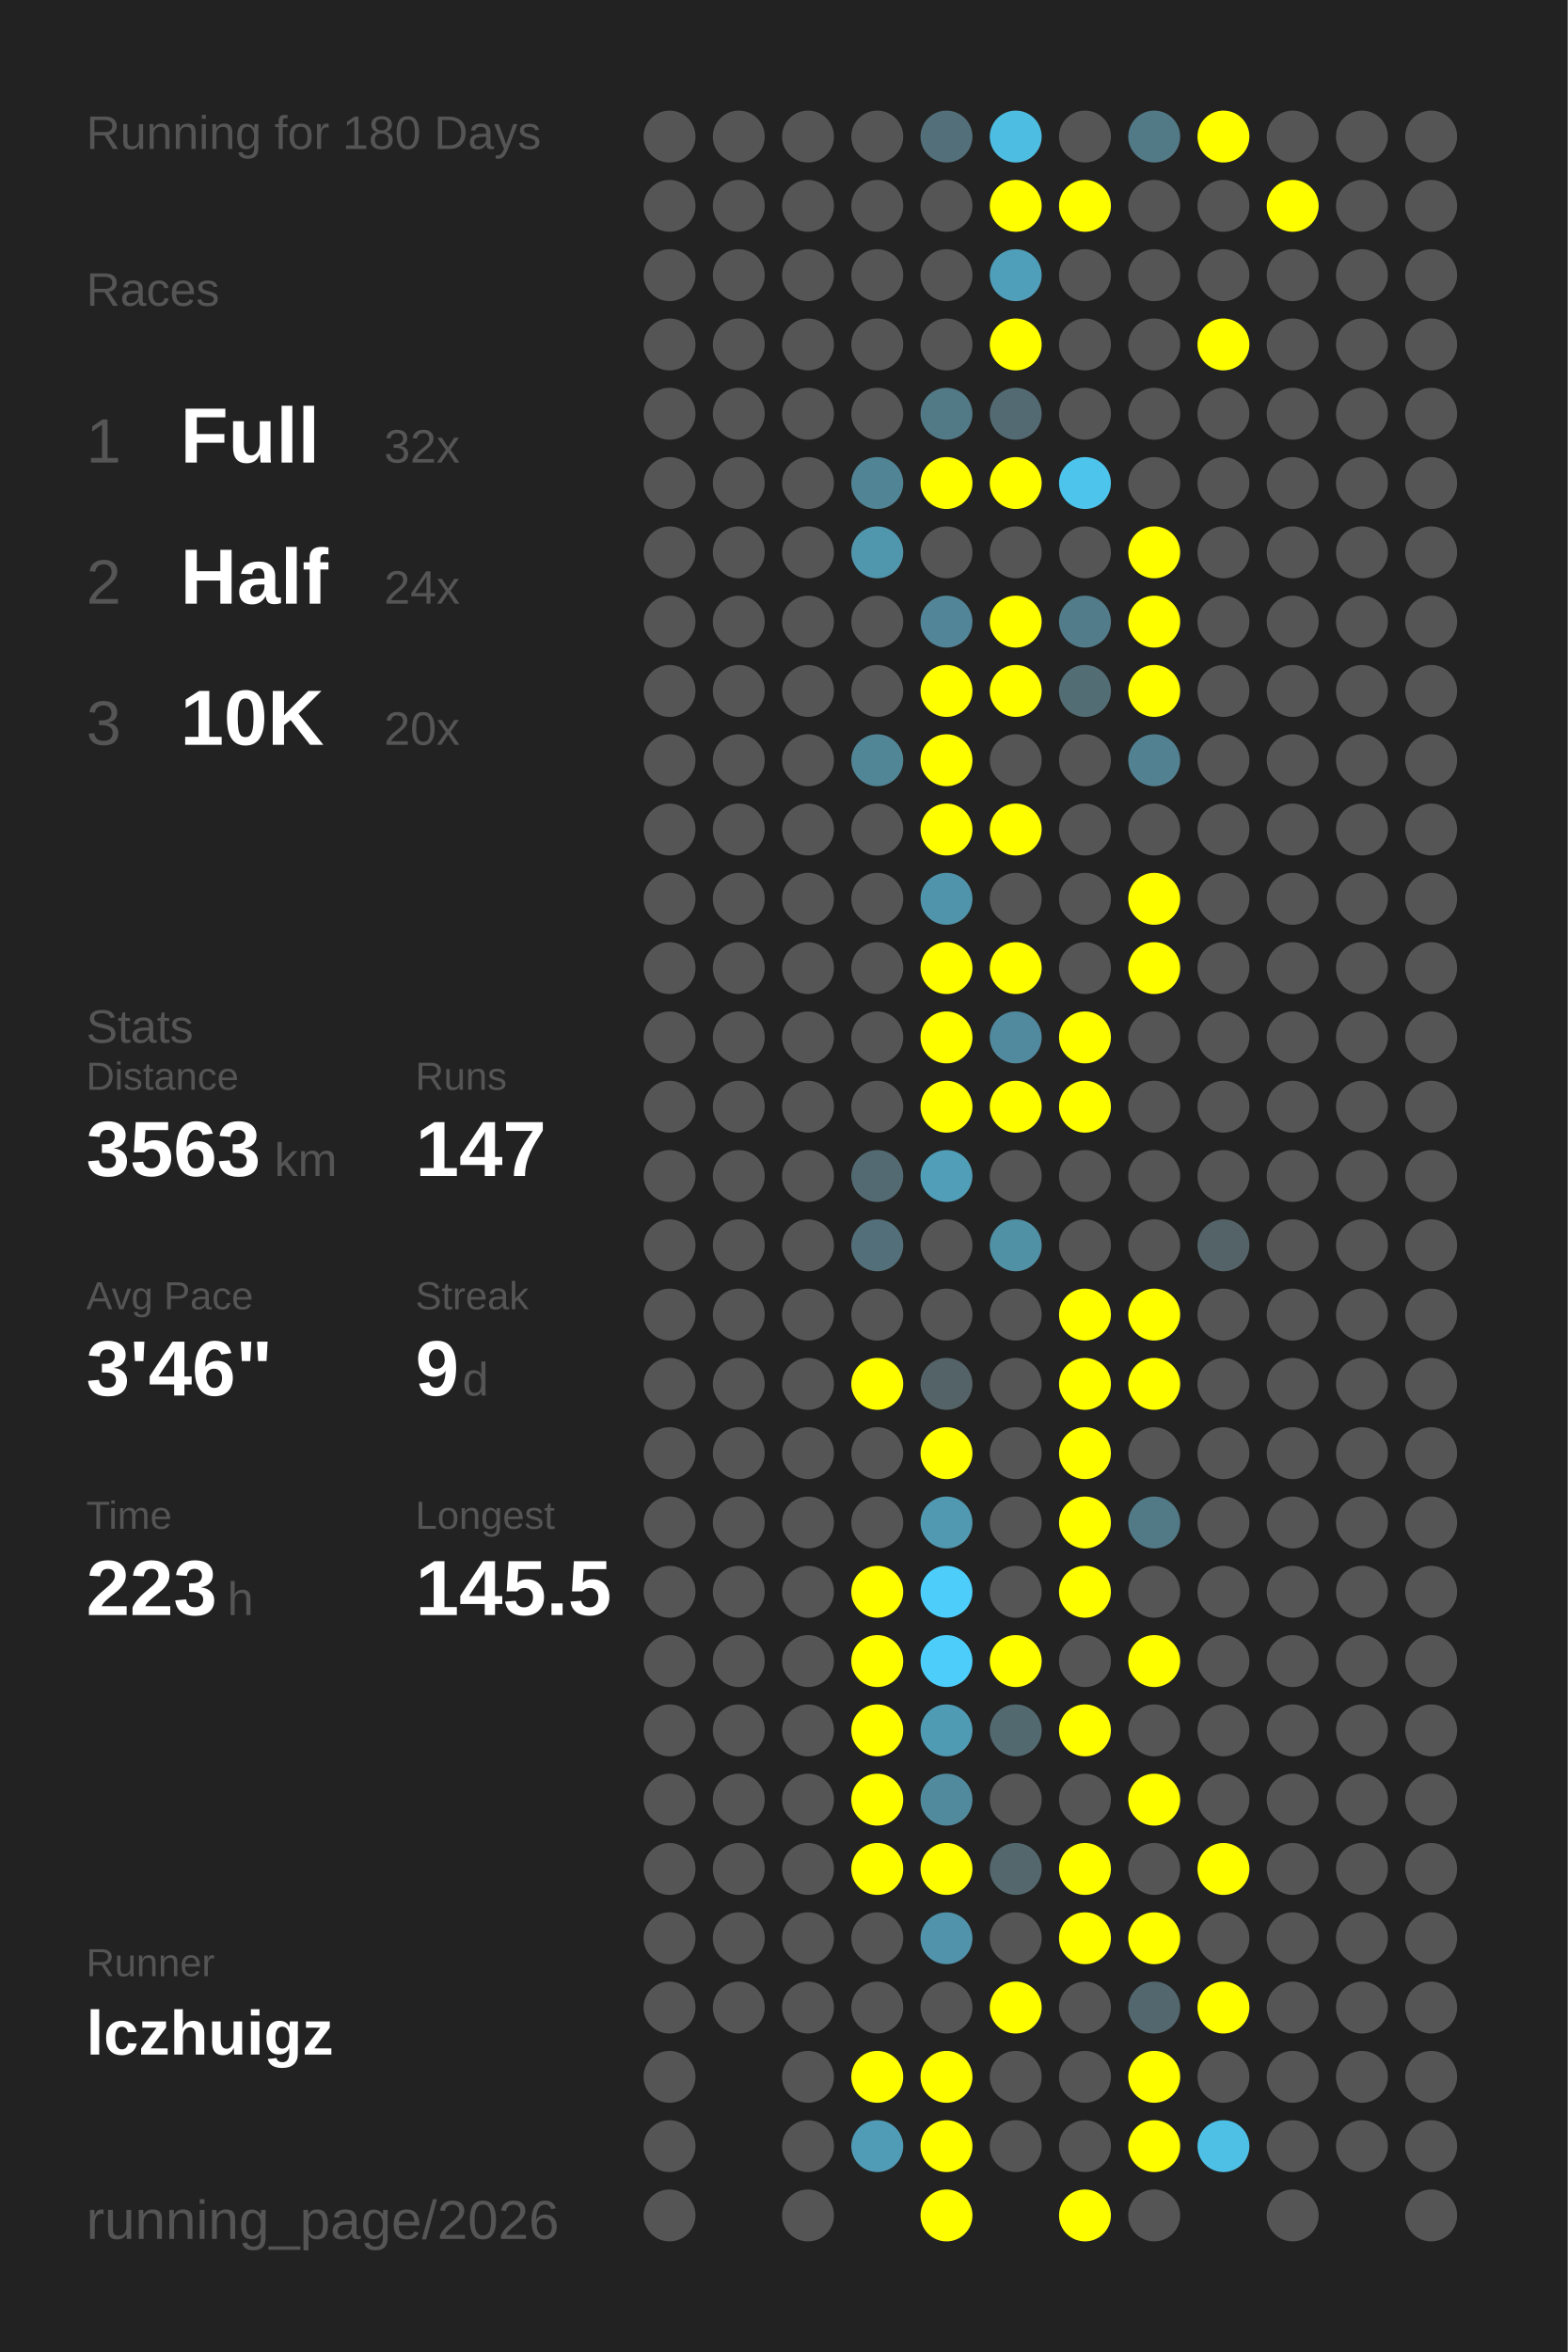
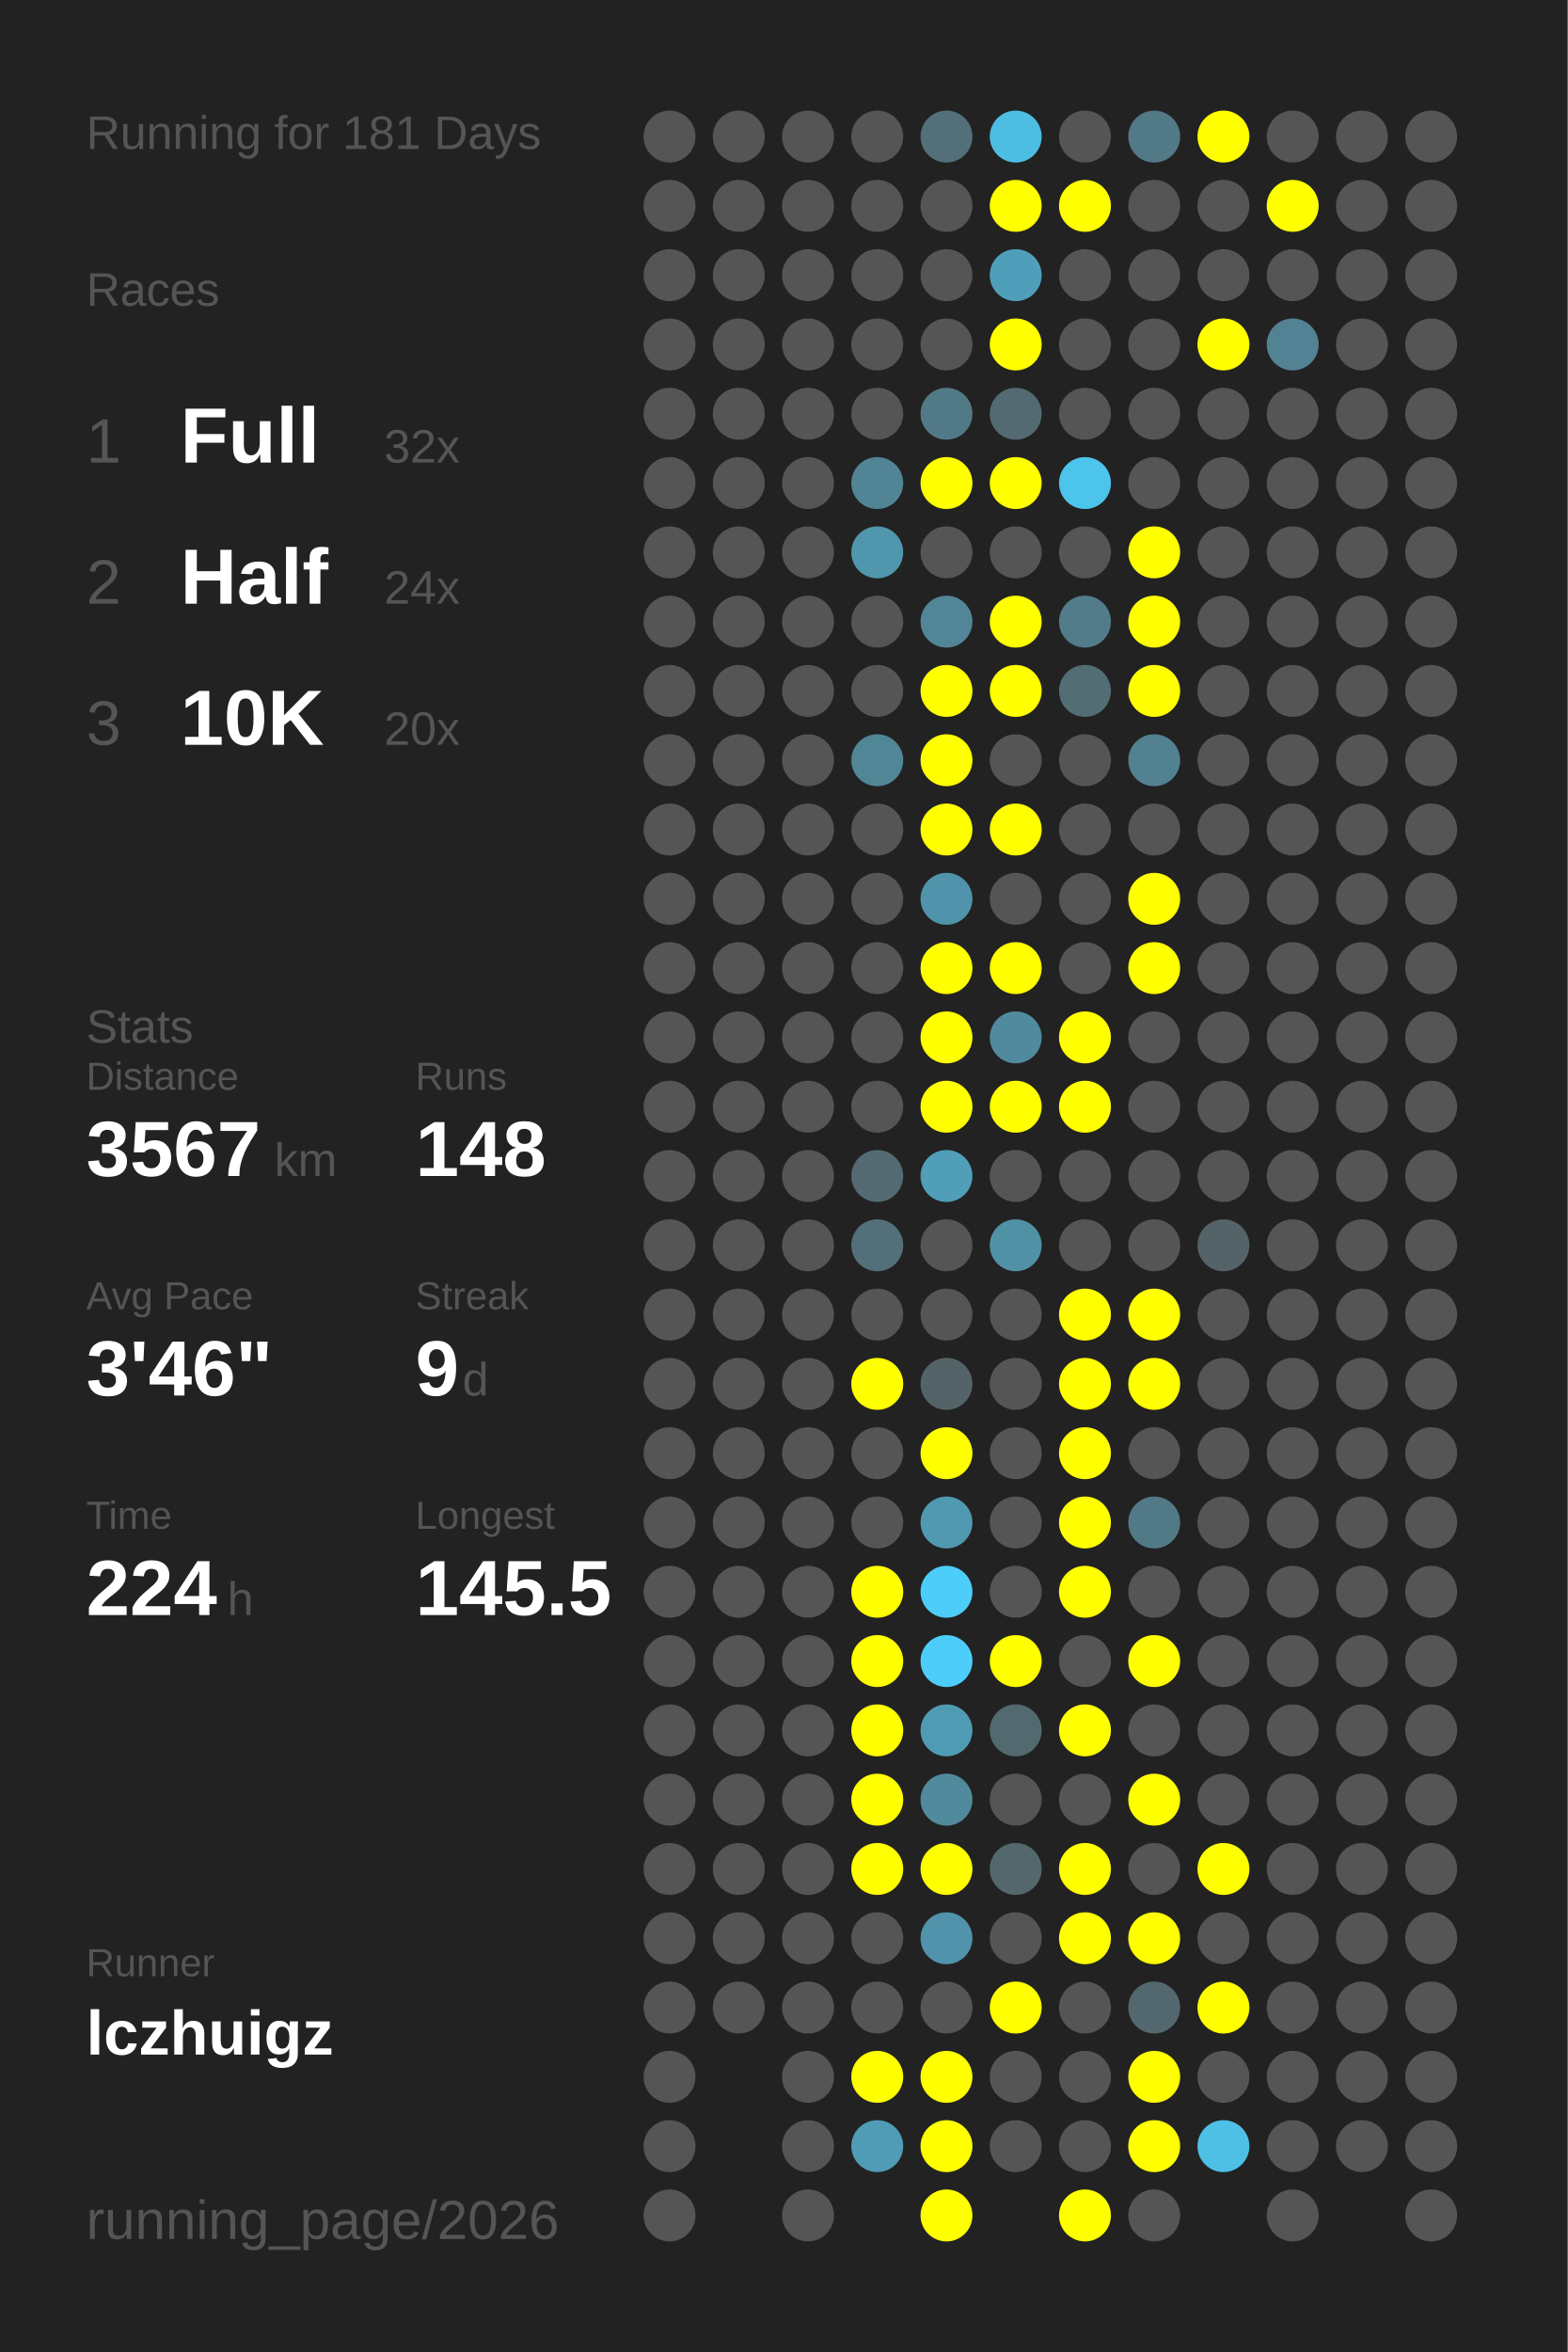
<svg xmlns="http://www.w3.org/2000/svg" baseProfile="full" height="300mm" version="1.1" viewBox="0,0,200,300" width="200mm">
  <defs />
  <rect fill="#222222" height="300" width="200" x="0" y="0" />
-   <text fill="#555555" style="font-size:6px; font-family:Arial;" x="11" y="19">Running for 180 Days</text>
+   <text fill="#555555" style="font-size:6px; font-family:Arial;" x="11" y="19">Running for 181 Days</text>
  <text fill="#555555" style="font-size:6px; font-family:Arial;" x="11" y="39">Races</text>
  <text fill="#555555" style="font-size:8px; font-family:Arial;" x="11" y="59">1</text>
  <text fill="#FFFFFF" style="font-size:10px; font-family:Arial; font-weight:bold;" x="23" y="59">Full</text>
  <text fill="#555555" style="font-size:6px; font-family:Arial;" x="49" y="59">32x</text>
  <text fill="#555555" style="font-size:8px; font-family:Arial;" x="11" y="77">2</text>
  <text fill="#FFFFFF" style="font-size:10px; font-family:Arial; font-weight:bold;" x="23" y="77">Half</text>
  <text fill="#555555" style="font-size:6px; font-family:Arial;" x="49" y="77">24x</text>
  <text fill="#555555" style="font-size:8px; font-family:Arial;" x="11" y="95">3</text>
  <text fill="#FFFFFF" style="font-size:10px; font-family:Arial; font-weight:bold;" x="23" y="95">10K</text>
  <text fill="#555555" style="font-size:6px; font-family:Arial;" x="49" y="95">20x</text>
  <text fill="#555555" style="font-size:6px; font-family:Arial;" x="11" y="133">Stats</text>
  <text fill="#555555" style="font-size:5px; font-family:Arial;" x="11" y="139">Distance</text>
-   <text fill="#FFFFFF" style="font-size:10px; font-family:Arial; font-weight:bold;" x="11" y="150">3563</text>
+   <text fill="#FFFFFF" style="font-size:10px; font-family:Arial; font-weight:bold;" x="11" y="150">3567</text>
  <text fill="#555555" style="font-size:6px; font-family:Arial;" x="35" y="150">km</text>
  <text fill="#555555" style="font-size:5px; font-family:Arial;" x="53" y="139">Runs</text>
-   <text fill="#FFFFFF" style="font-size:10px; font-family:Arial; font-weight:bold;" x="53" y="150">147</text>
+   <text fill="#FFFFFF" style="font-size:10px; font-family:Arial; font-weight:bold;" x="53" y="150">148</text>
  <text fill="#555555" style="font-size:5px; font-family:Arial;" x="11" y="167">Avg Pace</text>
  <text fill="#FFFFFF" style="font-size:10px; font-family:Arial; font-weight:bold;" x="11" y="178">3'46"</text>
  <text fill="#555555" style="font-size:5px; font-family:Arial;" x="53" y="167">Streak</text>
  <text fill="#FFFFFF" style="font-size:10px; font-family:Arial; font-weight:bold;" x="53" y="178">9</text>
  <text fill="#555555" style="font-size:6px; font-family:Arial;" x="59" y="178">d</text>
  <text fill="#555555" style="font-size:5px; font-family:Arial;" x="11" y="195">Time</text>
-   <text fill="#FFFFFF" style="font-size:10px; font-family:Arial; font-weight:bold;" x="11" y="206">223</text>
+   <text fill="#FFFFFF" style="font-size:10px; font-family:Arial; font-weight:bold;" x="11" y="206">224</text>
  <text fill="#555555" style="font-size:6px; font-family:Arial;" x="29" y="206">h</text>
  <text fill="#555555" style="font-size:5px; font-family:Arial;" x="53" y="195">Longest</text>
  <text fill="#FFFFFF" style="font-size:10px; font-family:Arial; font-weight:bold;" x="53" y="206">145.5</text>
  <text fill="#555555" style="font-size:5px; font-family:Arial;" x="11" y="252.065">Runner</text>
  <text fill="#FFFFFF" style="font-size:8px; font-family:Arial; font-weight:bold;" x="11" y="262.065">lczhuigz</text>
  <text fill="#555555" style="font-size:7px; font-family:Arial;" x="11" y="285.581">running_page/2026</text>
  <circle cx="85.417" cy="17.419" fill="#555555" r="3.312" />
  <circle cx="85.417" cy="26.258" fill="#555555" r="3.312" />
  <circle cx="85.417" cy="35.097" fill="#555555" r="3.312" />
  <circle cx="85.417" cy="43.935" fill="#555555" r="3.312" />
  <circle cx="85.417" cy="52.774" fill="#555555" r="3.312" />
  <circle cx="85.417" cy="61.613" fill="#555555" r="3.312" />
  <circle cx="85.417" cy="70.452" fill="#555555" r="3.312" />
  <circle cx="85.417" cy="79.29" fill="#555555" r="3.312" />
  <circle cx="85.417" cy="88.129" fill="#555555" r="3.312" />
  <circle cx="85.417" cy="96.968" fill="#555555" r="3.312" />
  <circle cx="85.417" cy="105.806" fill="#555555" r="3.312" />
  <circle cx="85.417" cy="114.645" fill="#555555" r="3.312" />
  <circle cx="85.417" cy="123.484" fill="#555555" r="3.312" />
  <circle cx="85.417" cy="132.323" fill="#555555" r="3.312" />
  <circle cx="85.417" cy="141.161" fill="#555555" r="3.312" />
  <circle cx="85.417" cy="150" fill="#555555" r="3.312" />
  <circle cx="85.417" cy="158.839" fill="#555555" r="3.312" />
  <circle cx="85.417" cy="167.677" fill="#555555" r="3.312" />
  <circle cx="85.417" cy="176.516" fill="#555555" r="3.312" />
  <circle cx="85.417" cy="185.355" fill="#555555" r="3.312" />
  <circle cx="85.417" cy="194.194" fill="#555555" r="3.312" />
  <circle cx="85.417" cy="203.032" fill="#555555" r="3.312" />
  <circle cx="85.417" cy="211.871" fill="#555555" r="3.312" />
  <circle cx="85.417" cy="220.71" fill="#555555" r="3.312" />
  <circle cx="85.417" cy="229.548" fill="#555555" r="3.312" />
  <circle cx="85.417" cy="238.387" fill="#555555" r="3.312" />
  <circle cx="85.417" cy="247.226" fill="#555555" r="3.312" />
  <circle cx="85.417" cy="256.065" fill="#555555" r="3.312" />
  <circle cx="85.417" cy="264.903" fill="#555555" r="3.312" />
  <circle cx="85.417" cy="273.742" fill="#555555" r="3.312" />
  <circle cx="85.417" cy="282.581" fill="#555555" r="3.312" />
  <circle cx="94.25" cy="17.419" fill="#555555" r="3.312" />
  <circle cx="94.25" cy="26.258" fill="#555555" r="3.312" />
  <circle cx="94.25" cy="35.097" fill="#555555" r="3.312" />
  <circle cx="94.25" cy="43.935" fill="#555555" r="3.312" />
  <circle cx="94.25" cy="52.774" fill="#555555" r="3.312" />
  <circle cx="94.25" cy="61.613" fill="#555555" r="3.312" />
  <circle cx="94.25" cy="70.452" fill="#555555" r="3.312" />
  <circle cx="94.25" cy="79.29" fill="#555555" r="3.312" />
  <circle cx="94.25" cy="88.129" fill="#555555" r="3.312" />
  <circle cx="94.25" cy="96.968" fill="#555555" r="3.312" />
  <circle cx="94.25" cy="105.806" fill="#555555" r="3.312" />
  <circle cx="94.25" cy="114.645" fill="#555555" r="3.312" />
  <circle cx="94.25" cy="123.484" fill="#555555" r="3.312" />
  <circle cx="94.25" cy="132.323" fill="#555555" r="3.312" />
  <circle cx="94.25" cy="141.161" fill="#555555" r="3.312" />
  <circle cx="94.25" cy="150" fill="#555555" r="3.312" />
  <circle cx="94.25" cy="158.839" fill="#555555" r="3.312" />
  <circle cx="94.25" cy="167.677" fill="#555555" r="3.312" />
  <circle cx="94.25" cy="176.516" fill="#555555" r="3.312" />
  <circle cx="94.25" cy="185.355" fill="#555555" r="3.312" />
  <circle cx="94.25" cy="194.194" fill="#555555" r="3.312" />
  <circle cx="94.25" cy="203.032" fill="#555555" r="3.312" />
  <circle cx="94.25" cy="211.871" fill="#555555" r="3.312" />
  <circle cx="94.25" cy="220.71" fill="#555555" r="3.312" />
  <circle cx="94.25" cy="229.548" fill="#555555" r="3.312" />
  <circle cx="94.25" cy="238.387" fill="#555555" r="3.312" />
  <circle cx="94.25" cy="247.226" fill="#555555" r="3.312" />
  <circle cx="94.25" cy="256.065" fill="#555555" r="3.312" />
  <circle cx="103.083" cy="17.419" fill="#555555" r="3.312" />
  <circle cx="103.083" cy="26.258" fill="#555555" r="3.312" />
  <circle cx="103.083" cy="35.097" fill="#555555" r="3.312" />
  <circle cx="103.083" cy="43.935" fill="#555555" r="3.312" />
  <circle cx="103.083" cy="52.774" fill="#555555" r="3.312" />
  <circle cx="103.083" cy="61.613" fill="#555555" r="3.312" />
  <circle cx="103.083" cy="70.452" fill="#555555" r="3.312" />
  <circle cx="103.083" cy="79.29" fill="#555555" r="3.312" />
  <circle cx="103.083" cy="88.129" fill="#555555" r="3.312" />
  <circle cx="103.083" cy="96.968" fill="#555555" r="3.312" />
  <circle cx="103.083" cy="105.806" fill="#555555" r="3.312" />
  <circle cx="103.083" cy="114.645" fill="#555555" r="3.312" />
  <circle cx="103.083" cy="123.484" fill="#555555" r="3.312" />
  <circle cx="103.083" cy="132.323" fill="#555555" r="3.312" />
  <circle cx="103.083" cy="141.161" fill="#555555" r="3.312" />
  <circle cx="103.083" cy="150" fill="#555555" r="3.312" />
  <circle cx="103.083" cy="158.839" fill="#555555" r="3.312" />
  <circle cx="103.083" cy="167.677" fill="#555555" r="3.312" />
  <circle cx="103.083" cy="176.516" fill="#555555" r="3.312" />
  <circle cx="103.083" cy="185.355" fill="#555555" r="3.312" />
  <circle cx="103.083" cy="194.194" fill="#555555" r="3.312" />
  <circle cx="103.083" cy="203.032" fill="#555555" r="3.312" />
  <circle cx="103.083" cy="211.871" fill="#555555" r="3.312" />
  <circle cx="103.083" cy="220.71" fill="#555555" r="3.312" />
  <circle cx="103.083" cy="229.548" fill="#555555" r="3.312" />
  <circle cx="103.083" cy="238.387" fill="#555555" r="3.312" />
  <circle cx="103.083" cy="247.226" fill="#555555" r="3.312" />
  <circle cx="103.083" cy="256.065" fill="#555555" r="3.312" />
  <circle cx="103.083" cy="264.903" fill="#555555" r="3.312" />
  <circle cx="103.083" cy="273.742" fill="#555555" r="3.312" />
  <circle cx="103.083" cy="282.581" fill="#555555" r="3.312" />
  <circle cx="111.917" cy="17.419" fill="#555555" r="3.312" />
  <circle cx="111.917" cy="26.258" fill="#555555" r="3.312" />
  <circle cx="111.917" cy="35.097" fill="#555555" r="3.312" />
  <circle cx="111.917" cy="43.935" fill="#555555" r="3.312" />
  <circle cx="111.917" cy="52.774" fill="#555555" r="3.312" />
  <circle cx="111.917" cy="61.613" fill="#518495" r="3.312" />
  <circle cx="111.917" cy="70.452" fill="#5096ad" r="3.312" />
  <circle cx="111.917" cy="79.29" fill="#555555" r="3.312" />
  <circle cx="111.917" cy="88.129" fill="#555555" r="3.312" />
  <circle cx="111.917" cy="96.968" fill="#518697" r="3.312" />
  <circle cx="111.917" cy="105.806" fill="#555555" r="3.312" />
  <circle cx="111.917" cy="114.645" fill="#555555" r="3.312" />
  <circle cx="111.917" cy="123.484" fill="#555555" r="3.312" />
  <circle cx="111.917" cy="132.323" fill="#555555" r="3.312" />
  <circle cx="111.917" cy="141.161" fill="#555555" r="3.312" />
  <circle cx="111.917" cy="150" fill="#536a72" r="3.312" />
  <circle cx="111.917" cy="158.839" fill="#536f79" r="3.312" />
  <circle cx="111.917" cy="167.677" fill="#555555" r="3.312" />
  <circle cx="111.917" cy="176.516" fill="#FFFF00" r="3.312" />
  <circle cx="111.917" cy="185.355" fill="#555555" r="3.312" />
  <circle cx="111.917" cy="194.194" fill="#555555" r="3.312" />
  <circle cx="111.917" cy="203.032" fill="#FFFF00" r="3.312" />
  <circle cx="111.917" cy="211.871" fill="#FFFF00" r="3.312" />
  <circle cx="111.917" cy="220.71" fill="#FFFF00" r="3.312" />
  <circle cx="111.917" cy="229.548" fill="#FFFF00" r="3.312" />
  <circle cx="111.917" cy="238.387" fill="#FFFF00" r="3.312" />
  <circle cx="111.917" cy="247.226" fill="#555555" r="3.312" />
  <circle cx="111.917" cy="256.065" fill="#555555" r="3.312" />
  <circle cx="111.917" cy="264.903" fill="#FFFF00" r="3.312" />
  <circle cx="111.917" cy="273.742" fill="#509bb5" r="3.312" />
  <circle cx="120.75" cy="17.419" fill="#536f79" r="3.312" />
  <circle cx="120.75" cy="26.258" fill="#555555" r="3.312" />
  <circle cx="120.75" cy="35.097" fill="#555555" r="3.312" />
  <circle cx="120.75" cy="43.935" fill="#555555" r="3.312" />
  <circle cx="120.75" cy="52.774" fill="#527986" r="3.312" />
  <circle cx="120.75" cy="61.613" fill="#FFFF00" r="3.312" />
  <circle cx="120.75" cy="70.452" fill="#555555" r="3.312" />
  <circle cx="120.75" cy="79.29" fill="#518597" r="3.312" />
  <circle cx="120.75" cy="88.129" fill="#FFFF00" r="3.312" />
  <circle cx="120.75" cy="96.968" fill="#FFFF00" r="3.312" />
  <circle cx="120.75" cy="105.806" fill="#FFFF00" r="3.312" />
  <circle cx="120.75" cy="114.645" fill="#5094ab" r="3.312" />
  <circle cx="120.75" cy="123.484" fill="#FFFF00" r="3.312" />
  <circle cx="120.75" cy="132.323" fill="#FFFF00" r="3.312" />
  <circle cx="120.75" cy="141.161" fill="#FFFF00" r="3.312" />
  <circle cx="120.75" cy="150" fill="#509eb8" r="3.312" />
  <circle cx="120.75" cy="158.839" fill="#555555" r="3.312" />
  <circle cx="120.75" cy="167.677" fill="#555555" r="3.312" />
  <circle cx="120.75" cy="176.516" fill="#546368" r="3.312" />
  <circle cx="120.75" cy="185.355" fill="#FFFF00" r="3.312" />
  <circle cx="120.75" cy="194.194" fill="#5099b1" r="3.312" />
  <circle cx="120.75" cy="203.032" fill="#4dcefa" r="3.312" />
  <circle cx="120.75" cy="211.871" fill="#4dcefa" r="3.312" />
  <circle cx="120.75" cy="220.71" fill="#509bb4" r="3.312" />
  <circle cx="120.75" cy="229.548" fill="#518a9d" r="3.312" />
  <circle cx="120.75" cy="238.387" fill="#FFFF00" r="3.312" />
  <circle cx="120.75" cy="247.226" fill="#5093aa" r="3.312" />
  <circle cx="120.75" cy="256.065" fill="#555555" r="3.312" />
  <circle cx="120.75" cy="264.903" fill="#FFFF00" r="3.312" />
  <circle cx="120.75" cy="273.742" fill="#FFFF00" r="3.312" />
  <circle cx="120.75" cy="282.581" fill="#FFFF00" r="3.312" />
  <circle cx="129.583" cy="17.419" fill="#4ebde2" r="3.312" />
  <circle cx="129.583" cy="26.258" fill="#FFFF00" r="3.312" />
  <circle cx="129.583" cy="35.097" fill="#509fba" r="3.312" />
  <circle cx="129.583" cy="43.935" fill="#FFFF00" r="3.312" />
  <circle cx="129.583" cy="52.774" fill="#536a72" r="3.312" />
  <circle cx="129.583" cy="61.613" fill="#FFFF00" r="3.312" />
  <circle cx="129.583" cy="70.452" fill="#555555" r="3.312" />
  <circle cx="129.583" cy="79.29" fill="#FFFF00" r="3.312" />
  <circle cx="129.583" cy="88.129" fill="#FFFF00" r="3.312" />
  <circle cx="129.583" cy="96.968" fill="#555555" r="3.312" />
  <circle cx="129.583" cy="105.806" fill="#FFFF00" r="3.312" />
  <circle cx="129.583" cy="114.645" fill="#555555" r="3.312" />
  <circle cx="129.583" cy="123.484" fill="#FFFF00" r="3.312" />
  <circle cx="129.583" cy="132.323" fill="#518a9e" r="3.312" />
  <circle cx="129.583" cy="141.161" fill="#FFFF00" r="3.312" />
  <circle cx="129.583" cy="150" fill="#555555" r="3.312" />
  <circle cx="129.583" cy="158.839" fill="#5191a6" r="3.312" />
  <circle cx="129.583" cy="167.677" fill="#555555" r="3.312" />
  <circle cx="129.583" cy="176.516" fill="#555555" r="3.312" />
  <circle cx="129.583" cy="185.355" fill="#555555" r="3.312" />
  <circle cx="129.583" cy="194.194" fill="#555555" r="3.312" />
  <circle cx="129.583" cy="203.032" fill="#555555" r="3.312" />
  <circle cx="129.583" cy="211.871" fill="#FFFF00" r="3.312" />
  <circle cx="129.583" cy="220.71" fill="#536970" r="3.312" />
  <circle cx="129.583" cy="229.548" fill="#555555" r="3.312" />
  <circle cx="129.583" cy="238.387" fill="#53676d" r="3.312" />
  <circle cx="129.583" cy="247.226" fill="#555555" r="3.312" />
  <circle cx="129.583" cy="256.065" fill="#FFFF00" r="3.312" />
  <circle cx="129.583" cy="264.903" fill="#555555" r="3.312" />
  <circle cx="129.583" cy="273.742" fill="#555555" r="3.312" />
  <circle cx="138.417" cy="17.419" fill="#555555" r="3.312" />
  <circle cx="138.417" cy="26.258" fill="#FFFF00" r="3.312" />
  <circle cx="138.417" cy="35.097" fill="#555555" r="3.312" />
  <circle cx="138.417" cy="43.935" fill="#555555" r="3.312" />
  <circle cx="138.417" cy="52.774" fill="#555555" r="3.312" />
  <circle cx="138.417" cy="61.613" fill="#4dc4ec" r="3.312" />
  <circle cx="138.417" cy="70.452" fill="#555555" r="3.312" />
  <circle cx="138.417" cy="79.29" fill="#527c8a" r="3.312" />
  <circle cx="138.417" cy="88.129" fill="#536d75" r="3.312" />
  <circle cx="138.417" cy="96.968" fill="#555555" r="3.312" />
  <circle cx="138.417" cy="105.806" fill="#555555" r="3.312" />
  <circle cx="138.417" cy="114.645" fill="#555555" r="3.312" />
  <circle cx="138.417" cy="123.484" fill="#555555" r="3.312" />
  <circle cx="138.417" cy="132.323" fill="#FFFF00" r="3.312" />
  <circle cx="138.417" cy="141.161" fill="#FFFF00" r="3.312" />
  <circle cx="138.417" cy="150" fill="#555555" r="3.312" />
  <circle cx="138.417" cy="158.839" fill="#555555" r="3.312" />
  <circle cx="138.417" cy="167.677" fill="#FFFF00" r="3.312" />
  <circle cx="138.417" cy="176.516" fill="#FFFF00" r="3.312" />
  <circle cx="138.417" cy="185.355" fill="#FFFF00" r="3.312" />
  <circle cx="138.417" cy="194.194" fill="#FFFF00" r="3.312" />
  <circle cx="138.417" cy="203.032" fill="#FFFF00" r="3.312" />
  <circle cx="138.417" cy="211.871" fill="#555555" r="3.312" />
  <circle cx="138.417" cy="220.71" fill="#FFFF00" r="3.312" />
  <circle cx="138.417" cy="229.548" fill="#555555" r="3.312" />
  <circle cx="138.417" cy="238.387" fill="#FFFF00" r="3.312" />
  <circle cx="138.417" cy="247.226" fill="#FFFF00" r="3.312" />
  <circle cx="138.417" cy="256.065" fill="#555555" r="3.312" />
  <circle cx="138.417" cy="264.903" fill="#555555" r="3.312" />
  <circle cx="138.417" cy="273.742" fill="#555555" r="3.312" />
  <circle cx="138.417" cy="282.581" fill="#FFFF00" r="3.312" />
  <circle cx="147.25" cy="17.419" fill="#527986" r="3.312" />
  <circle cx="147.25" cy="26.258" fill="#555555" r="3.312" />
  <circle cx="147.25" cy="35.097" fill="#555555" r="3.312" />
  <circle cx="147.25" cy="43.935" fill="#555555" r="3.312" />
  <circle cx="147.25" cy="52.774" fill="#555555" r="3.312" />
  <circle cx="147.25" cy="61.613" fill="#555555" r="3.312" />
  <circle cx="147.25" cy="70.452" fill="#FFFF00" r="3.312" />
  <circle cx="147.25" cy="79.29" fill="#FFFF00" r="3.312" />
  <circle cx="147.25" cy="88.129" fill="#FFFF00" r="3.312" />
  <circle cx="147.25" cy="96.968" fill="#528191" r="3.312" />
  <circle cx="147.25" cy="105.806" fill="#555555" r="3.312" />
  <circle cx="147.25" cy="114.645" fill="#FFFF00" r="3.312" />
  <circle cx="147.25" cy="123.484" fill="#FFFF00" r="3.312" />
  <circle cx="147.25" cy="132.323" fill="#555555" r="3.312" />
  <circle cx="147.25" cy="141.161" fill="#555555" r="3.312" />
  <circle cx="147.25" cy="150" fill="#555555" r="3.312" />
  <circle cx="147.25" cy="158.839" fill="#555555" r="3.312" />
  <circle cx="147.25" cy="167.677" fill="#FFFF00" r="3.312" />
  <circle cx="147.25" cy="176.516" fill="#FFFF00" r="3.312" />
  <circle cx="147.25" cy="185.355" fill="#555555" r="3.312" />
  <circle cx="147.25" cy="194.194" fill="#527986" r="3.312" />
  <circle cx="147.25" cy="203.032" fill="#555555" r="3.312" />
  <circle cx="147.25" cy="211.871" fill="#FFFF00" r="3.312" />
  <circle cx="147.25" cy="220.71" fill="#555555" r="3.312" />
  <circle cx="147.25" cy="229.548" fill="#FFFF00" r="3.312" />
  <circle cx="147.25" cy="238.387" fill="#555555" r="3.312" />
  <circle cx="147.25" cy="247.226" fill="#FFFF00" r="3.312" />
  <circle cx="147.25" cy="256.065" fill="#53676e" r="3.312" />
  <circle cx="147.25" cy="264.903" fill="#FFFF00" r="3.312" />
  <circle cx="147.25" cy="273.742" fill="#FFFF00" r="3.312" />
  <circle cx="147.25" cy="282.581" fill="#555555" r="3.312" />
  <circle cx="156.083" cy="17.419" fill="#FFFF00" r="3.312" />
  <circle cx="156.083" cy="26.258" fill="#555555" r="3.312" />
  <circle cx="156.083" cy="35.097" fill="#555555" r="3.312" />
  <circle cx="156.083" cy="43.935" fill="#FFFF00" r="3.312" />
  <circle cx="156.083" cy="52.774" fill="#555555" r="3.312" />
  <circle cx="156.083" cy="61.613" fill="#555555" r="3.312" />
  <circle cx="156.083" cy="70.452" fill="#555555" r="3.312" />
  <circle cx="156.083" cy="79.29" fill="#555555" r="3.312" />
  <circle cx="156.083" cy="88.129" fill="#555555" r="3.312" />
  <circle cx="156.083" cy="96.968" fill="#555555" r="3.312" />
  <circle cx="156.083" cy="105.806" fill="#555555" r="3.312" />
  <circle cx="156.083" cy="114.645" fill="#555555" r="3.312" />
  <circle cx="156.083" cy="123.484" fill="#555555" r="3.312" />
  <circle cx="156.083" cy="132.323" fill="#555555" r="3.312" />
  <circle cx="156.083" cy="141.161" fill="#555555" r="3.312" />
  <circle cx="156.083" cy="150" fill="#555555" r="3.312" />
  <circle cx="156.083" cy="158.839" fill="#546368" r="3.312" />
  <circle cx="156.083" cy="167.677" fill="#555555" r="3.312" />
  <circle cx="156.083" cy="176.516" fill="#555555" r="3.312" />
  <circle cx="156.083" cy="185.355" fill="#555555" r="3.312" />
  <circle cx="156.083" cy="194.194" fill="#555555" r="3.312" />
  <circle cx="156.083" cy="203.032" fill="#555555" r="3.312" />
  <circle cx="156.083" cy="211.871" fill="#555555" r="3.312" />
  <circle cx="156.083" cy="220.71" fill="#555555" r="3.312" />
  <circle cx="156.083" cy="229.548" fill="#555555" r="3.312" />
  <circle cx="156.083" cy="238.387" fill="#FFFF00" r="3.312" />
  <circle cx="156.083" cy="247.226" fill="#555555" r="3.312" />
  <circle cx="156.083" cy="256.065" fill="#FFFF00" r="3.312" />
  <circle cx="156.083" cy="264.903" fill="#555555" r="3.312" />
  <circle cx="156.083" cy="273.742" fill="#4ec0e6" r="3.312" />
  <circle cx="164.917" cy="17.419" fill="#555555" r="3.312" />
  <circle cx="164.917" cy="26.258" fill="#FFFF00" r="3.312" />
  <circle cx="164.917" cy="35.097" fill="#555555" r="3.312" />
-   <circle cx="164.917" cy="43.935" fill="#555555" r="3.312" />
+   <circle cx="164.917" cy="43.935" fill="#528293" r="3.312" />
  <circle cx="164.917" cy="52.774" fill="#555555" r="3.312" />
  <circle cx="164.917" cy="61.613" fill="#555555" r="3.312" />
  <circle cx="164.917" cy="70.452" fill="#555555" r="3.312" />
  <circle cx="164.917" cy="79.29" fill="#555555" r="3.312" />
  <circle cx="164.917" cy="88.129" fill="#555555" r="3.312" />
  <circle cx="164.917" cy="96.968" fill="#555555" r="3.312" />
  <circle cx="164.917" cy="105.806" fill="#555555" r="3.312" />
  <circle cx="164.917" cy="114.645" fill="#555555" r="3.312" />
  <circle cx="164.917" cy="123.484" fill="#555555" r="3.312" />
  <circle cx="164.917" cy="132.323" fill="#555555" r="3.312" />
  <circle cx="164.917" cy="141.161" fill="#555555" r="3.312" />
  <circle cx="164.917" cy="150" fill="#555555" r="3.312" />
  <circle cx="164.917" cy="158.839" fill="#555555" r="3.312" />
  <circle cx="164.917" cy="167.677" fill="#555555" r="3.312" />
  <circle cx="164.917" cy="176.516" fill="#555555" r="3.312" />
  <circle cx="164.917" cy="185.355" fill="#555555" r="3.312" />
  <circle cx="164.917" cy="194.194" fill="#555555" r="3.312" />
  <circle cx="164.917" cy="203.032" fill="#555555" r="3.312" />
  <circle cx="164.917" cy="211.871" fill="#555555" r="3.312" />
  <circle cx="164.917" cy="220.71" fill="#555555" r="3.312" />
  <circle cx="164.917" cy="229.548" fill="#555555" r="3.312" />
  <circle cx="164.917" cy="238.387" fill="#555555" r="3.312" />
  <circle cx="164.917" cy="247.226" fill="#555555" r="3.312" />
  <circle cx="164.917" cy="256.065" fill="#555555" r="3.312" />
  <circle cx="164.917" cy="264.903" fill="#555555" r="3.312" />
  <circle cx="164.917" cy="273.742" fill="#555555" r="3.312" />
  <circle cx="164.917" cy="282.581" fill="#555555" r="3.312" />
  <circle cx="173.75" cy="17.419" fill="#555555" r="3.312" />
  <circle cx="173.75" cy="26.258" fill="#555555" r="3.312" />
  <circle cx="173.75" cy="35.097" fill="#555555" r="3.312" />
  <circle cx="173.75" cy="43.935" fill="#555555" r="3.312" />
  <circle cx="173.75" cy="52.774" fill="#555555" r="3.312" />
  <circle cx="173.75" cy="61.613" fill="#555555" r="3.312" />
  <circle cx="173.75" cy="70.452" fill="#555555" r="3.312" />
  <circle cx="173.75" cy="79.29" fill="#555555" r="3.312" />
  <circle cx="173.75" cy="88.129" fill="#555555" r="3.312" />
  <circle cx="173.75" cy="96.968" fill="#555555" r="3.312" />
  <circle cx="173.75" cy="105.806" fill="#555555" r="3.312" />
  <circle cx="173.75" cy="114.645" fill="#555555" r="3.312" />
  <circle cx="173.75" cy="123.484" fill="#555555" r="3.312" />
  <circle cx="173.75" cy="132.323" fill="#555555" r="3.312" />
  <circle cx="173.75" cy="141.161" fill="#555555" r="3.312" />
  <circle cx="173.75" cy="150" fill="#555555" r="3.312" />
  <circle cx="173.75" cy="158.839" fill="#555555" r="3.312" />
  <circle cx="173.75" cy="167.677" fill="#555555" r="3.312" />
  <circle cx="173.75" cy="176.516" fill="#555555" r="3.312" />
  <circle cx="173.75" cy="185.355" fill="#555555" r="3.312" />
  <circle cx="173.75" cy="194.194" fill="#555555" r="3.312" />
  <circle cx="173.75" cy="203.032" fill="#555555" r="3.312" />
  <circle cx="173.75" cy="211.871" fill="#555555" r="3.312" />
  <circle cx="173.75" cy="220.71" fill="#555555" r="3.312" />
  <circle cx="173.75" cy="229.548" fill="#555555" r="3.312" />
  <circle cx="173.75" cy="238.387" fill="#555555" r="3.312" />
  <circle cx="173.75" cy="247.226" fill="#555555" r="3.312" />
  <circle cx="173.75" cy="256.065" fill="#555555" r="3.312" />
  <circle cx="173.75" cy="264.903" fill="#555555" r="3.312" />
  <circle cx="173.75" cy="273.742" fill="#555555" r="3.312" />
  <circle cx="182.583" cy="17.419" fill="#555555" r="3.312" />
  <circle cx="182.583" cy="26.258" fill="#555555" r="3.312" />
  <circle cx="182.583" cy="35.097" fill="#555555" r="3.312" />
  <circle cx="182.583" cy="43.935" fill="#555555" r="3.312" />
  <circle cx="182.583" cy="52.774" fill="#555555" r="3.312" />
  <circle cx="182.583" cy="61.613" fill="#555555" r="3.312" />
  <circle cx="182.583" cy="70.452" fill="#555555" r="3.312" />
  <circle cx="182.583" cy="79.29" fill="#555555" r="3.312" />
  <circle cx="182.583" cy="88.129" fill="#555555" r="3.312" />
  <circle cx="182.583" cy="96.968" fill="#555555" r="3.312" />
  <circle cx="182.583" cy="105.806" fill="#555555" r="3.312" />
  <circle cx="182.583" cy="114.645" fill="#555555" r="3.312" />
  <circle cx="182.583" cy="123.484" fill="#555555" r="3.312" />
  <circle cx="182.583" cy="132.323" fill="#555555" r="3.312" />
  <circle cx="182.583" cy="141.161" fill="#555555" r="3.312" />
  <circle cx="182.583" cy="150" fill="#555555" r="3.312" />
  <circle cx="182.583" cy="158.839" fill="#555555" r="3.312" />
  <circle cx="182.583" cy="167.677" fill="#555555" r="3.312" />
  <circle cx="182.583" cy="176.516" fill="#555555" r="3.312" />
  <circle cx="182.583" cy="185.355" fill="#555555" r="3.312" />
  <circle cx="182.583" cy="194.194" fill="#555555" r="3.312" />
  <circle cx="182.583" cy="203.032" fill="#555555" r="3.312" />
  <circle cx="182.583" cy="211.871" fill="#555555" r="3.312" />
  <circle cx="182.583" cy="220.71" fill="#555555" r="3.312" />
  <circle cx="182.583" cy="229.548" fill="#555555" r="3.312" />
  <circle cx="182.583" cy="238.387" fill="#555555" r="3.312" />
  <circle cx="182.583" cy="247.226" fill="#555555" r="3.312" />
  <circle cx="182.583" cy="256.065" fill="#555555" r="3.312" />
  <circle cx="182.583" cy="264.903" fill="#555555" r="3.312" />
  <circle cx="182.583" cy="273.742" fill="#555555" r="3.312" />
  <circle cx="182.583" cy="282.581" fill="#555555" r="3.312" />
</svg>
